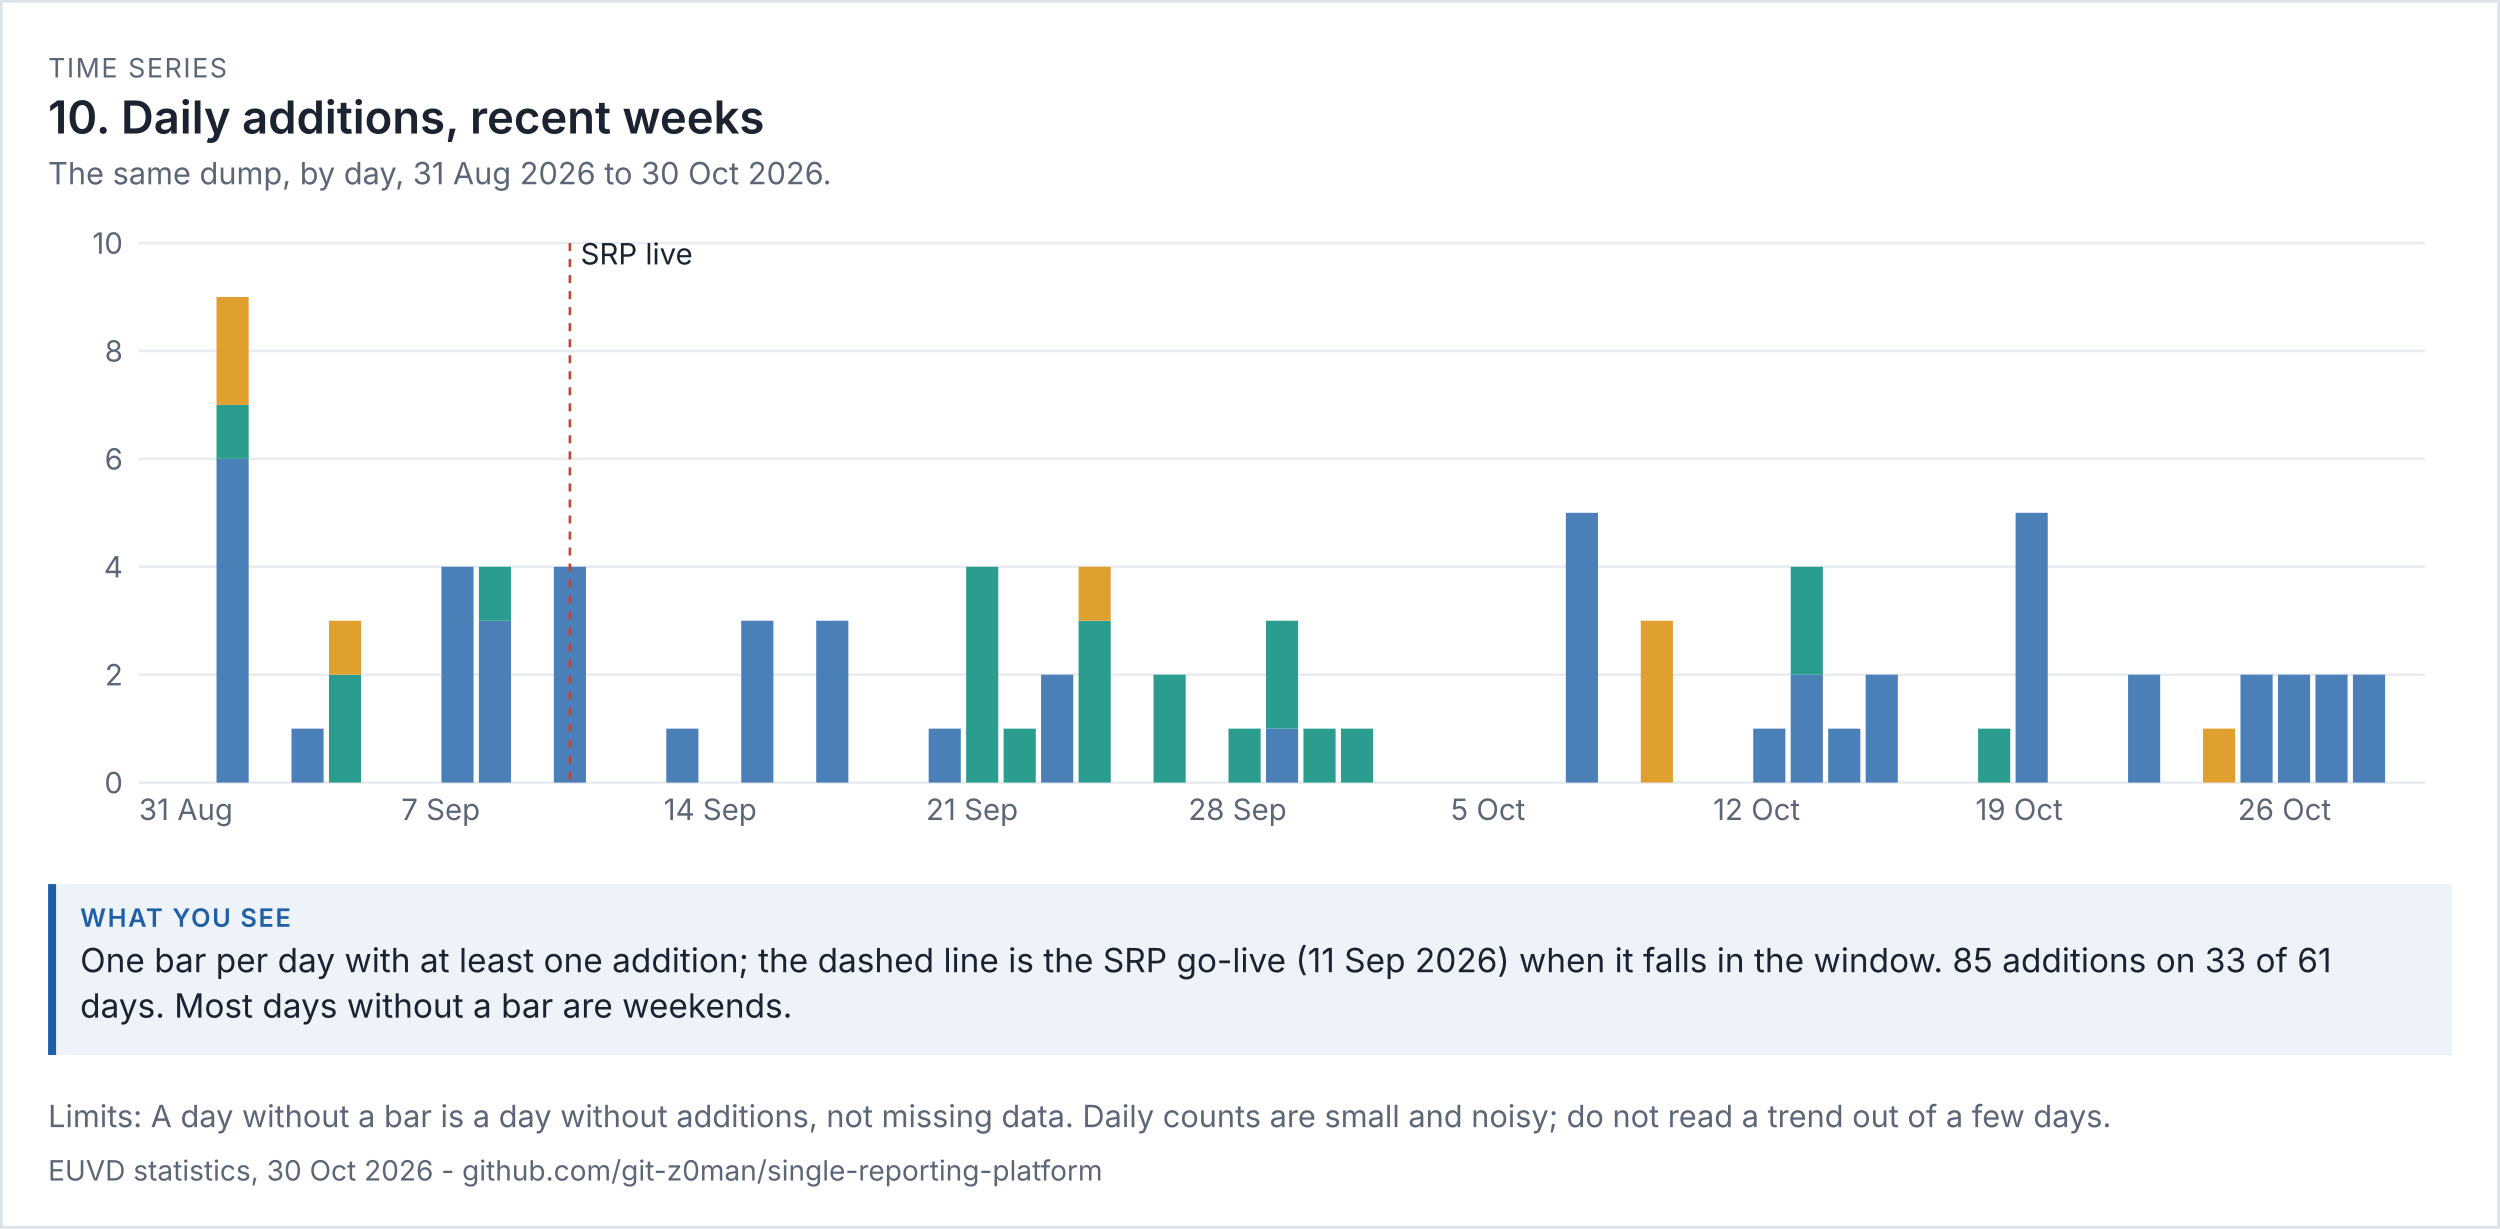
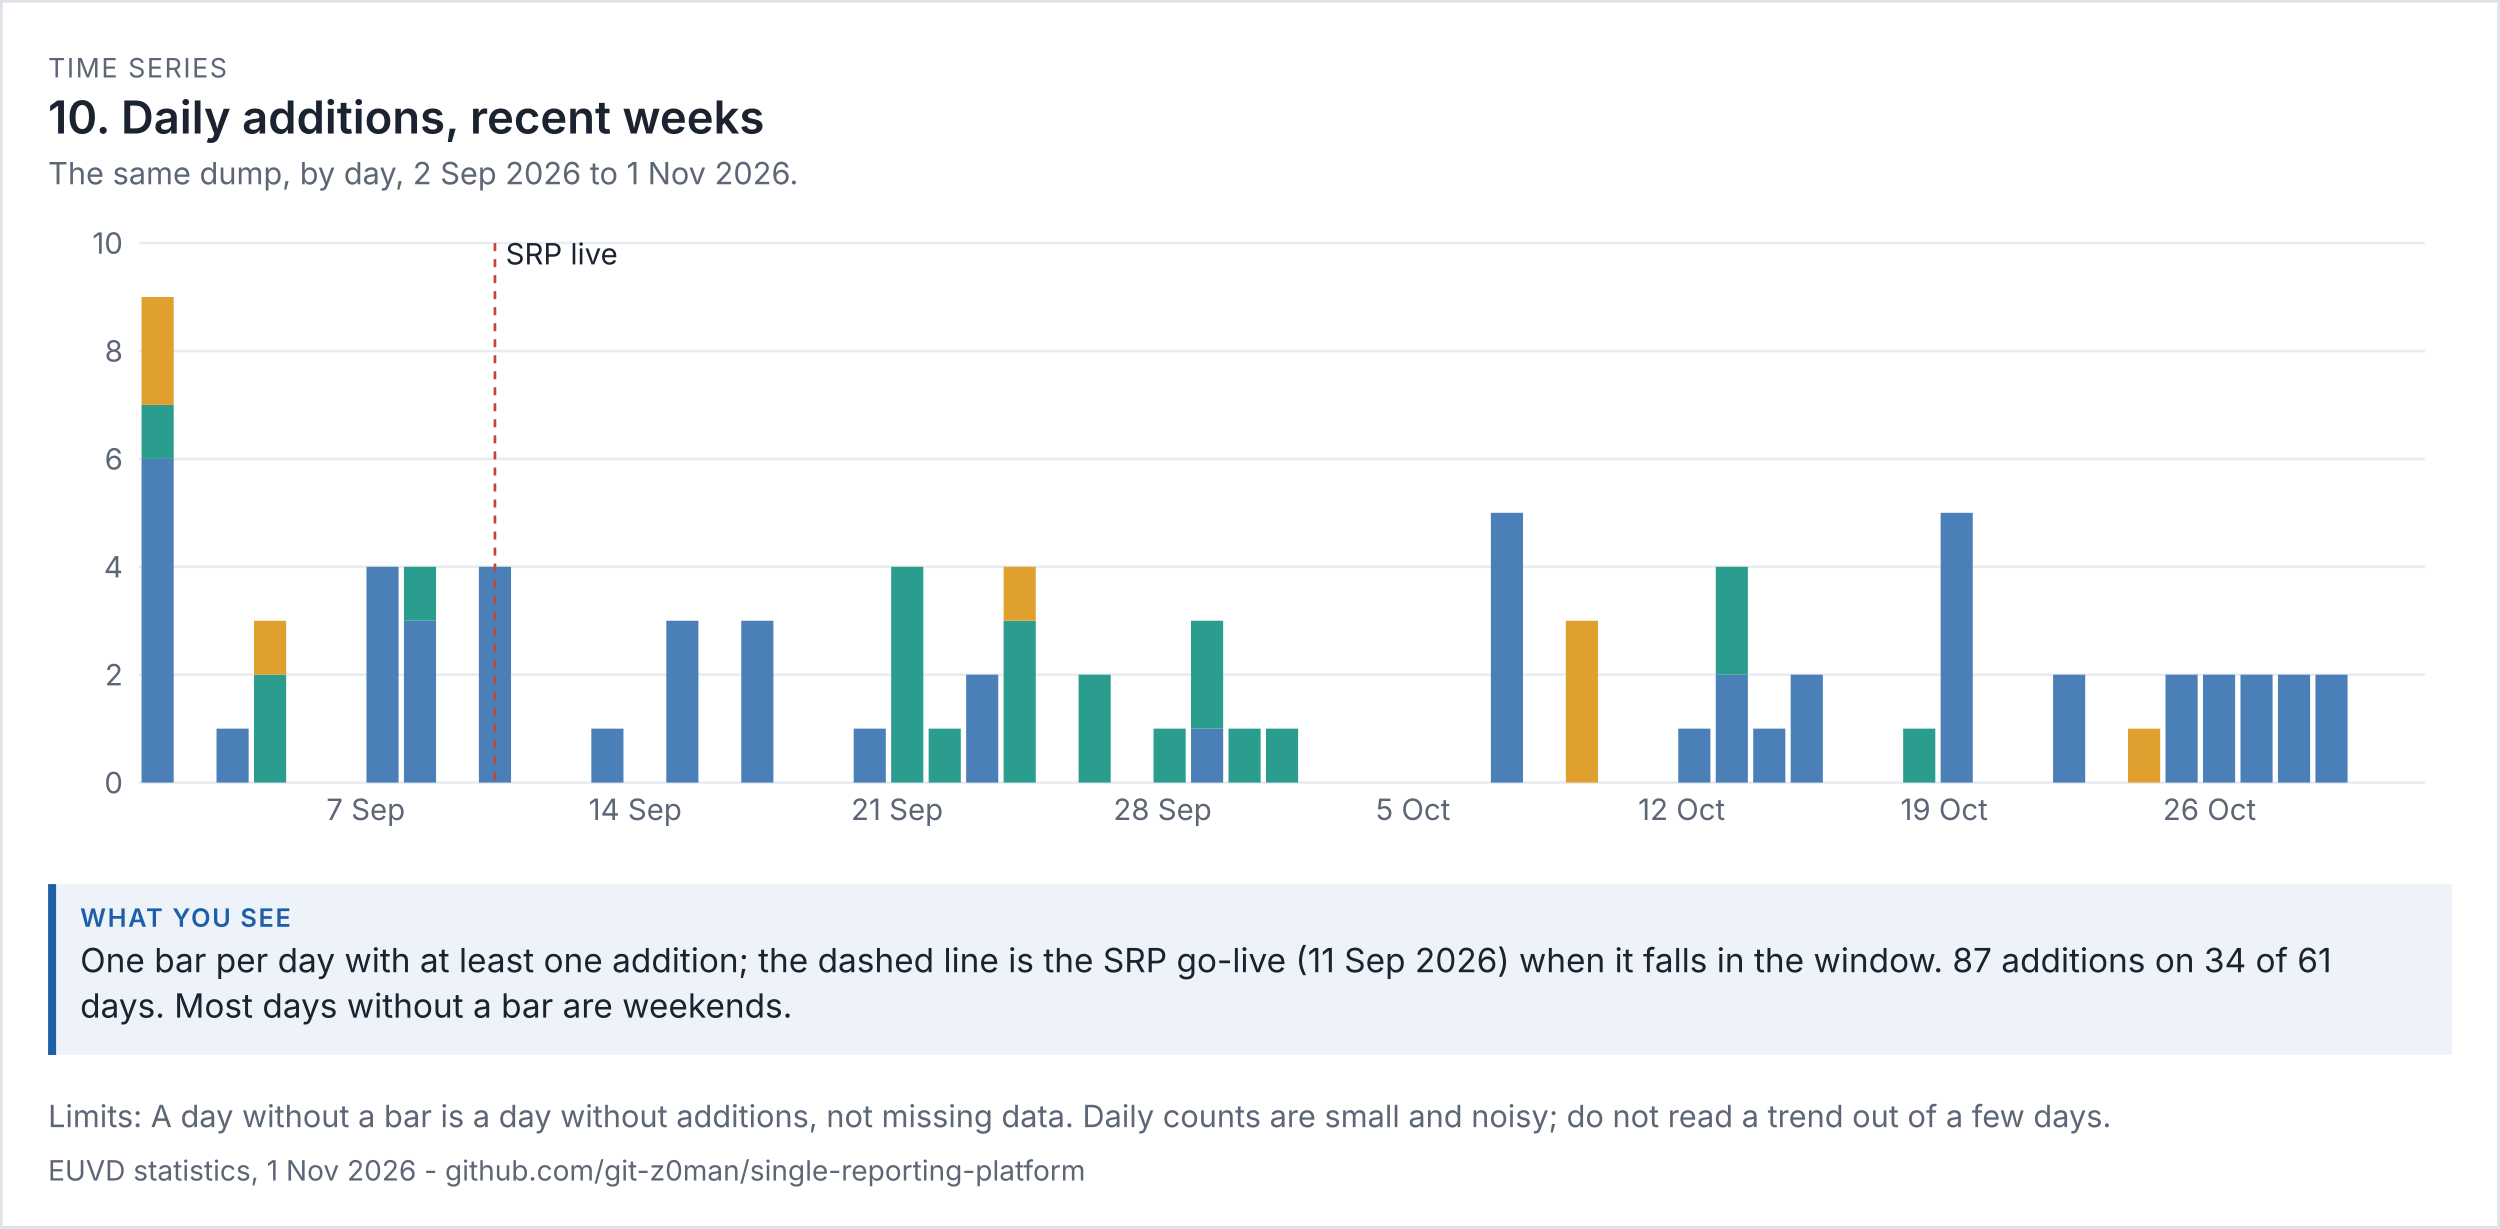
<svg xmlns="http://www.w3.org/2000/svg" viewBox="0 0 936 460" width="936" height="460" font-family="system-ui,-apple-system,'Segoe UI',sans-serif">
  <rect width="100%" height="100%" fill="#ffffff" />
  <rect x="0.5" y="0.5" width="935" height="459" fill="none" stroke="#dde1e8" />
  <text x="18" y="29" font-size="10" letter-spacing="0.6" fill="#5d6677">TIME SERIES</text>
  <text x="18" y="50" font-size="17" fill="#1b2230" font-weight="600">10. Daily additions, recent weeks</text>
-   <text x="18" y="69" font-size="11.5" fill="#5d6677">The same dump, by day, 31 Aug 2026 to 30 Oct 2026.</text>
+   <text x="18" y="69" font-size="11.5" fill="#5d6677">The same dump, by day, 2 Sep 2026 to 1 Nov 2026.</text>
  <g transform="translate(18,79) scale(1)" font-size="11">
    <svg viewBox="0 0 900 240" role="img" width="900" height="240">
      <g>
        <line x1="34" x2="890" y1="214" y2="214" stroke="rgb(233, 236, 241)" />
        <text x="28" y="218" text-anchor="end" fill="rgb(93, 102, 119)">0</text>
        <line x1="34" x2="890" y1="173.6" y2="173.6" stroke="rgb(233, 236, 241)" />
        <text x="28" y="177.6" text-anchor="end" fill="rgb(93, 102, 119)">2</text>
        <line x1="34" x2="890" y1="133.2" y2="133.2" stroke="rgb(233, 236, 241)" />
        <text x="28" y="137.2" text-anchor="end" fill="rgb(93, 102, 119)">4</text>
        <line x1="34" x2="890" y1="92.8" y2="92.8" stroke="rgb(233, 236, 241)" />
        <text x="28" y="96.8" text-anchor="end" fill="rgb(93, 102, 119)">6</text>
        <line x1="34" x2="890" y1="52.4" y2="52.4" stroke="rgb(233, 236, 241)" />
        <text x="28" y="56.4" text-anchor="end" fill="rgb(93, 102, 119)">8</text>
        <line x1="34" x2="890" y1="12" y2="12" stroke="rgb(233, 236, 241)" />
        <text x="28" y="16" text-anchor="end" fill="rgb(93, 102, 119)">10</text>
-         <text x="34" y="228" fill="rgb(93, 102, 119)">31 Aug</text>
-         <rect x="63.066" y="92.8" width="12.033" height="121.2" fill="rgb(75, 127, 184)" />
-         <rect x="63.066" y="72.6" width="12.033" height="20.2" fill="rgb(42, 157, 143)" />
-         <rect x="63.066" y="32.2" width="12.033" height="40.4" fill="rgb(224, 160, 48)" />
-         <rect x="91.131" y="193.8" width="12.033" height="20.2" fill="rgb(75, 127, 184)" />
-         <rect x="105.164" y="173.6" width="12.033" height="40.4" fill="rgb(42, 157, 143)" />
-         <rect x="105.164" y="153.4" width="12.033" height="20.2" fill="rgb(224, 160, 48)" />
-         <text x="132.23" y="228" fill="rgb(93, 102, 119)">7 Sep</text>
-         <rect x="147.262" y="133.2" width="12.033" height="80.8" fill="rgb(75, 127, 184)" />
-         <rect x="161.295" y="153.4" width="12.033" height="60.6" fill="rgb(75, 127, 184)" />
-         <rect x="161.295" y="133.2" width="12.033" height="20.2" fill="rgb(42, 157, 143)" />
-         <rect x="189.361" y="133.2" width="12.033" height="80.8" fill="rgb(75, 127, 184)" />
-         <line x1="195.377" x2="195.377" y1="12" y2="214" stroke="rgb(192, 70, 58)" stroke-dasharray="3 3" />
-         <text x="199.377" y="20" class="t" fill="rgb(27, 34, 48)">SRP live</text>
-         <rect x="231.459" y="193.8" width="12.033" height="20.2" fill="rgb(75, 127, 184)" />
-         <text x="230.459" y="228" fill="rgb(93, 102, 119)">14 Sep</text>
+         <rect x="35" y="92.8" width="12.033" height="121.2" fill="rgb(75, 127, 184)" />
+         <rect x="35" y="72.6" width="12.033" height="20.2" fill="rgb(42, 157, 143)" />
+         <rect x="35" y="32.2" width="12.033" height="40.4" fill="rgb(224, 160, 48)" />
+         <rect x="63.066" y="193.8" width="12.033" height="20.2" fill="rgb(75, 127, 184)" />
+         <rect x="77.098" y="173.6" width="12.033" height="40.4" fill="rgb(42, 157, 143)" />
+         <rect x="77.098" y="153.4" width="12.033" height="20.2" fill="rgb(224, 160, 48)" />
+         <text x="104.164" y="228" fill="rgb(93, 102, 119)">7 Sep</text>
+         <rect x="119.197" y="133.2" width="12.033" height="80.8" fill="rgb(75, 127, 184)" />
+         <rect x="133.23" y="153.4" width="12.033" height="60.6" fill="rgb(75, 127, 184)" />
+         <rect x="133.23" y="133.2" width="12.033" height="20.2" fill="rgb(42, 157, 143)" />
+         <rect x="161.295" y="133.2" width="12.033" height="80.8" fill="rgb(75, 127, 184)" />
+         <line x1="167.311" x2="167.311" y1="12" y2="214" stroke="rgb(192, 70, 58)" stroke-dasharray="3 3" />
+         <text x="171.311" y="20" class="t" fill="rgb(27, 34, 48)">SRP live</text>
+         <rect x="203.393" y="193.8" width="12.033" height="20.2" fill="rgb(75, 127, 184)" />
+         <text x="202.393" y="228" fill="rgb(93, 102, 119)">14 Sep</text>
+         <rect x="231.459" y="153.4" width="12.033" height="60.6" fill="rgb(75, 127, 184)" />
        <rect x="259.525" y="153.4" width="12.033" height="60.6" fill="rgb(75, 127, 184)" />
-         <rect x="287.59" y="153.4" width="12.033" height="60.6" fill="rgb(75, 127, 184)" />
-         <rect x="329.689" y="193.8" width="12.033" height="20.2" fill="rgb(75, 127, 184)" />
-         <text x="328.689" y="228" fill="rgb(93, 102, 119)">21 Sep</text>
-         <rect x="343.721" y="133.2" width="12.033" height="80.8" fill="rgb(42, 157, 143)" />
-         <rect x="357.754" y="193.8" width="12.033" height="20.2" fill="rgb(42, 157, 143)" />
-         <rect x="371.787" y="173.6" width="12.033" height="40.4" fill="rgb(75, 127, 184)" />
-         <rect x="385.82" y="153.4" width="12.033" height="60.6" fill="rgb(42, 157, 143)" />
-         <rect x="385.82" y="133.2" width="12.033" height="20.2" fill="rgb(224, 160, 48)" />
-         <rect x="413.885" y="173.6" width="12.033" height="40.4" fill="rgb(42, 157, 143)" />
-         <text x="426.918" y="228" fill="rgb(93, 102, 119)">28 Sep</text>
+         <rect x="301.623" y="193.8" width="12.033" height="20.2" fill="rgb(75, 127, 184)" />
+         <text x="300.623" y="228" fill="rgb(93, 102, 119)">21 Sep</text>
+         <rect x="315.656" y="133.2" width="12.033" height="80.8" fill="rgb(42, 157, 143)" />
+         <rect x="329.689" y="193.8" width="12.033" height="20.2" fill="rgb(42, 157, 143)" />
+         <rect x="343.721" y="173.6" width="12.033" height="40.4" fill="rgb(75, 127, 184)" />
+         <rect x="357.754" y="153.4" width="12.033" height="60.6" fill="rgb(42, 157, 143)" />
+         <rect x="357.754" y="133.2" width="12.033" height="20.2" fill="rgb(224, 160, 48)" />
+         <rect x="385.82" y="173.6" width="12.033" height="40.4" fill="rgb(42, 157, 143)" />
+         <text x="398.852" y="228" fill="rgb(93, 102, 119)">28 Sep</text>
+         <rect x="413.885" y="193.8" width="12.033" height="20.2" fill="rgb(42, 157, 143)" />
+         <rect x="427.918" y="193.8" width="12.033" height="20.2" fill="rgb(75, 127, 184)" />
+         <rect x="427.918" y="153.4" width="12.033" height="40.4" fill="rgb(42, 157, 143)" />
        <rect x="441.951" y="193.8" width="12.033" height="20.2" fill="rgb(42, 157, 143)" />
-         <rect x="455.984" y="193.8" width="12.033" height="20.2" fill="rgb(75, 127, 184)" />
-         <rect x="455.984" y="153.4" width="12.033" height="40.4" fill="rgb(42, 157, 143)" />
-         <rect x="470.016" y="193.8" width="12.033" height="20.2" fill="rgb(42, 157, 143)" />
-         <rect x="484.049" y="193.8" width="12.033" height="20.2" fill="rgb(42, 157, 143)" />
-         <text x="525.148" y="228" fill="rgb(93, 102, 119)">5 Oct</text>
-         <rect x="568.246" y="113" width="12.033" height="101" fill="rgb(75, 127, 184)" />
-         <rect x="596.311" y="153.4" width="12.033" height="60.6" fill="rgb(224, 160, 48)" />
-         <text x="623.377" y="228" fill="rgb(93, 102, 119)">12 Oct</text>
+         <rect x="455.984" y="193.8" width="12.033" height="20.2" fill="rgb(42, 157, 143)" />
+         <text x="497.082" y="228" fill="rgb(93, 102, 119)">5 Oct</text>
+         <rect x="540.18" y="113" width="12.033" height="101" fill="rgb(75, 127, 184)" />
+         <rect x="568.246" y="153.4" width="12.033" height="60.6" fill="rgb(224, 160, 48)" />
+         <text x="595.311" y="228" fill="rgb(93, 102, 119)">12 Oct</text>
+         <rect x="610.344" y="193.8" width="12.033" height="20.2" fill="rgb(75, 127, 184)" />
+         <rect x="624.377" y="173.6" width="12.033" height="40.4" fill="rgb(75, 127, 184)" />
+         <rect x="624.377" y="133.2" width="12.033" height="40.4" fill="rgb(42, 157, 143)" />
        <rect x="638.41" y="193.8" width="12.033" height="20.2" fill="rgb(75, 127, 184)" />
        <rect x="652.443" y="173.6" width="12.033" height="40.4" fill="rgb(75, 127, 184)" />
-         <rect x="652.443" y="133.2" width="12.033" height="40.4" fill="rgb(42, 157, 143)" />
-         <rect x="666.475" y="193.8" width="12.033" height="20.2" fill="rgb(75, 127, 184)" />
-         <rect x="680.508" y="173.6" width="12.033" height="40.4" fill="rgb(75, 127, 184)" />
-         <rect x="722.607" y="193.8" width="12.033" height="20.2" fill="rgb(42, 157, 143)" />
-         <text x="721.607" y="228" fill="rgb(93, 102, 119)">19 Oct</text>
-         <rect x="736.639" y="113" width="12.033" height="101" fill="rgb(75, 127, 184)" />
-         <rect x="778.738" y="173.6" width="12.033" height="40.4" fill="rgb(75, 127, 184)" />
-         <rect x="806.803" y="193.8" width="12.033" height="20.2" fill="rgb(224, 160, 48)" />
+         <rect x="694.541" y="193.8" width="12.033" height="20.2" fill="rgb(42, 157, 143)" />
+         <text x="693.541" y="228" fill="rgb(93, 102, 119)">19 Oct</text>
+         <rect x="708.574" y="113" width="12.033" height="101" fill="rgb(75, 127, 184)" />
+         <rect x="750.672" y="173.6" width="12.033" height="40.4" fill="rgb(75, 127, 184)" />
+         <rect x="778.738" y="193.8" width="12.033" height="20.2" fill="rgb(224, 160, 48)" />
+         <rect x="792.77" y="173.6" width="12.033" height="40.4" fill="rgb(75, 127, 184)" />
+         <text x="791.77" y="228" fill="rgb(93, 102, 119)">26 Oct</text>
+         <rect x="806.803" y="173.6" width="12.033" height="40.4" fill="rgb(75, 127, 184)" />
        <rect x="820.836" y="173.6" width="12.033" height="40.4" fill="rgb(75, 127, 184)" />
-         <text x="819.836" y="228" fill="rgb(93, 102, 119)">26 Oct</text>
        <rect x="834.869" y="173.6" width="12.033" height="40.4" fill="rgb(75, 127, 184)" />
        <rect x="848.902" y="173.6" width="12.033" height="40.4" fill="rgb(75, 127, 184)" />
-         <rect x="862.934" y="173.6" width="12.033" height="40.4" fill="rgb(75, 127, 184)" />
      </g>
    </svg>
  </g>
  <rect x="18" y="331" width="900" height="64" fill="#eef3fa" />
  <rect x="18" y="331" width="3" height="64" fill="#1f5fa8" />
  <text x="30" y="347" font-size="9.5" letter-spacing="0.6" font-weight="600" fill="#1f5fa8">WHAT YOU SEE</text>
-   <text x="30" y="364" font-size="12.5" fill="#1b2230">One bar per day with at least one addition; the dashed line is the SRP go-live (11 Sep 2026) when it falls in the window. 85 additions on 33 of 61</text>
+   <text x="30" y="364" font-size="12.5" fill="#1b2230">One bar per day with at least one addition; the dashed line is the SRP go-live (11 Sep 2026) when it falls in the window. 87 additions on 34 of 61</text>
  <text x="30" y="381" font-size="12.5" fill="#1b2230">days. Most days without a bar are weekends.</text>
  <text x="18" y="422" font-size="11.5" fill="#5d6677">Limits: A day without a bar is a day without additions, not missing data. Daily counts are small and noisy; do not read a trend out of a few days.</text>
-   <text x="18" y="442" font-size="10.5" fill="#5d6677">EUVD statistics, 30 Oct 2026 - github.com/git-z0man/single-reporting-platform</text>
+   <text x="18" y="442" font-size="10.5" fill="#5d6677">EUVD statistics, 1 Nov 2026 - github.com/git-z0man/single-reporting-platform</text>
</svg>
